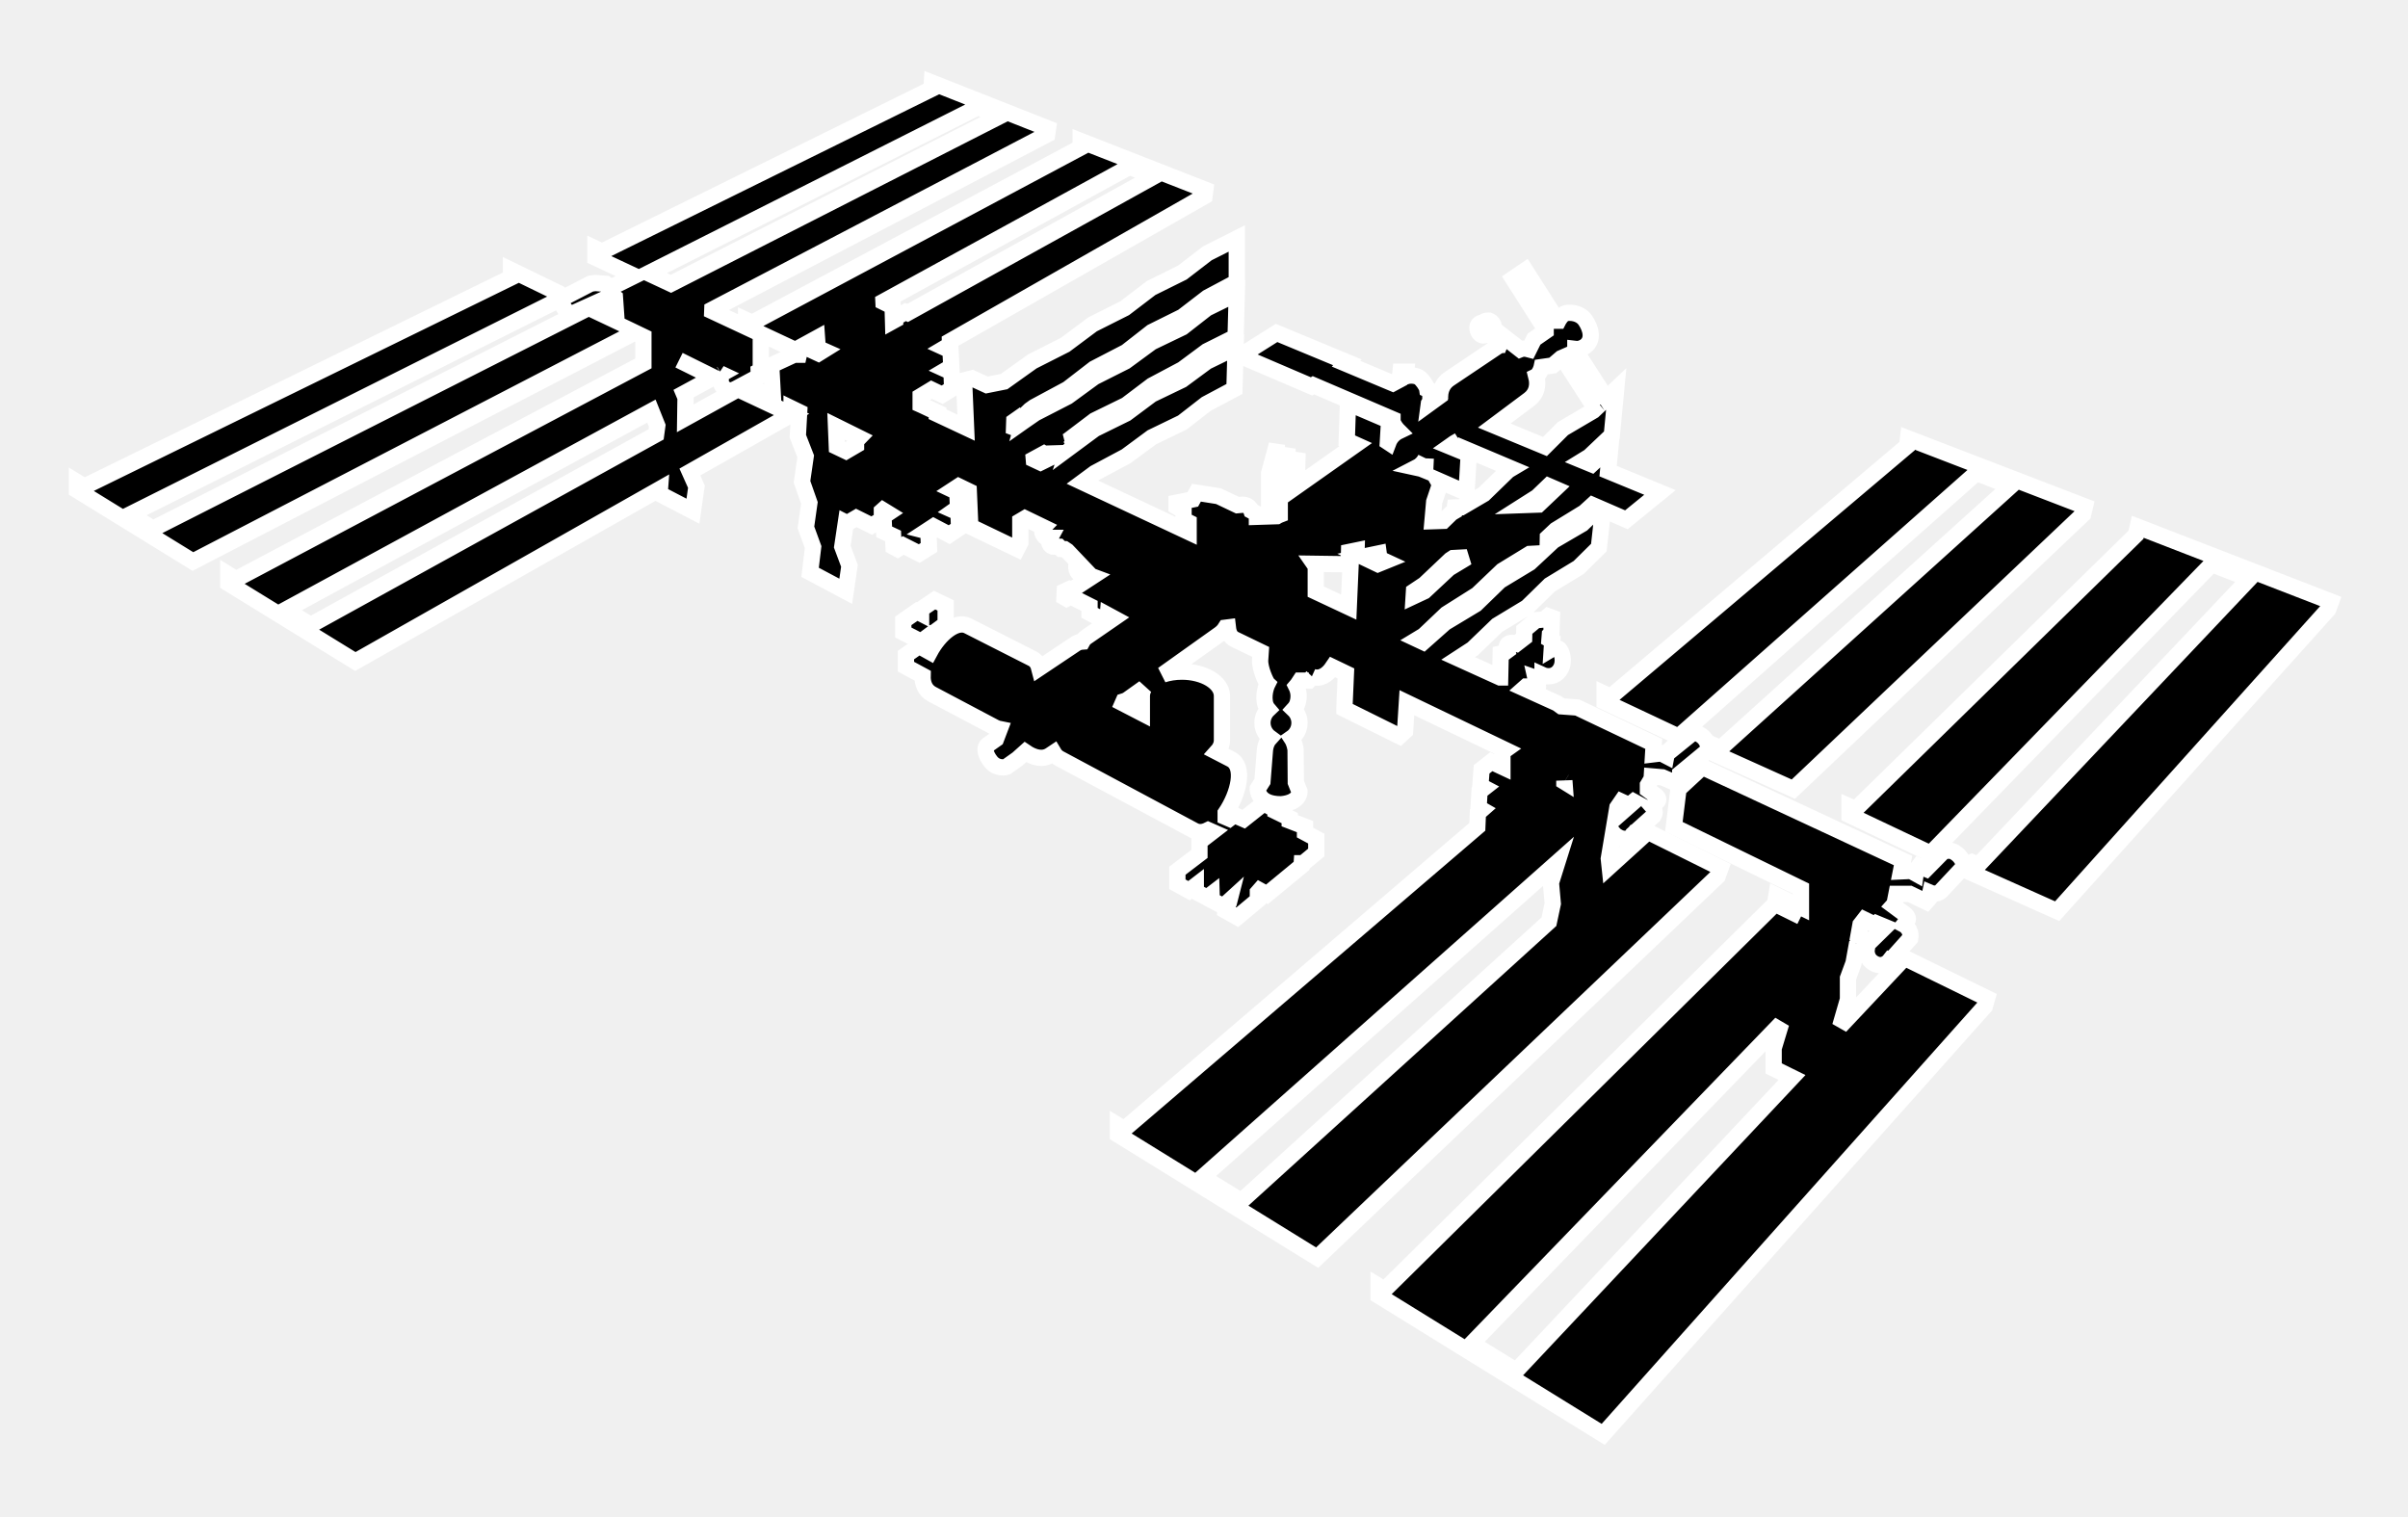
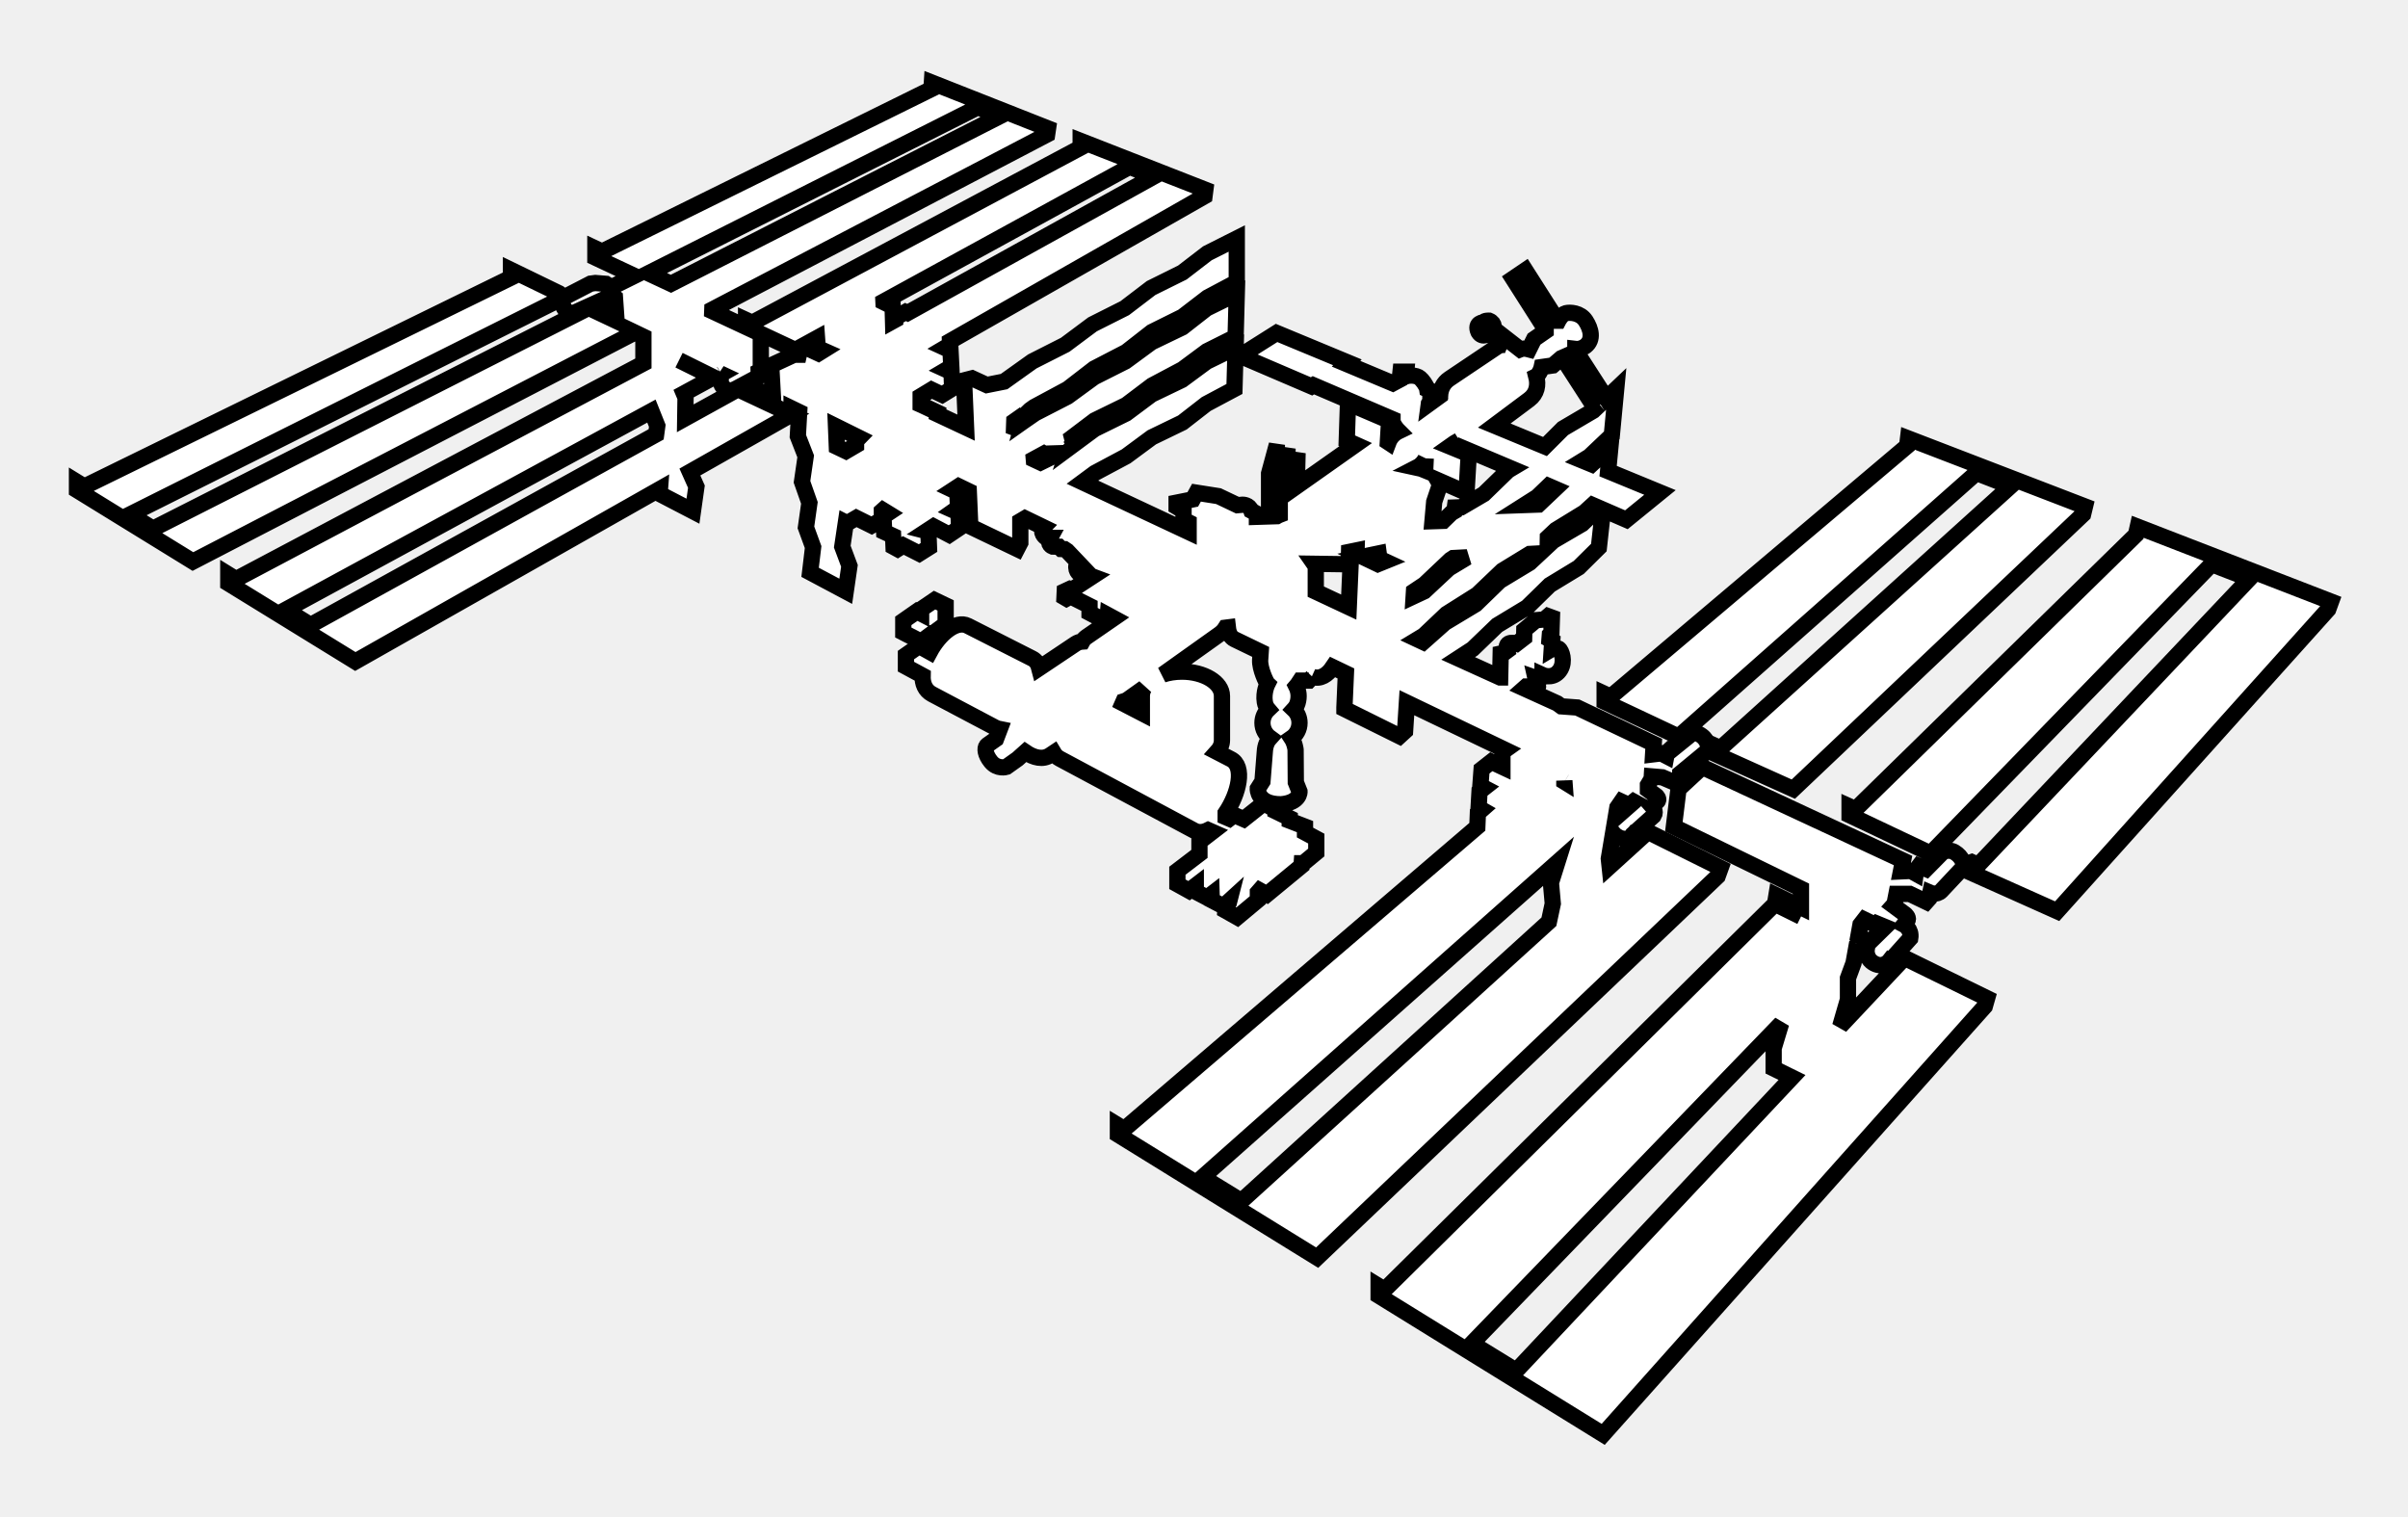
<svg xmlns="http://www.w3.org/2000/svg" version="1.1" id="svg6394" viewBox="0 0 1000 630" height="630" width="1000">
  <defs id="defs6396">
    <clipPath id="clipPath1384" clipPathUnits="userSpaceOnUse">
      <path id="path1386" d="m 0,0 1224,0 0,792 L 0,792 0,0 Z" />
    </clipPath>
  </defs>
  <g transform="translate(0,-422.3622)" id="layer1">
    <g id="g1380" transform="matrix(1.25,0,0,-1.25,-96.6155,1237.142)">
      <g clip-path="url(#clipPath1384)" id="g1382">
        <g transform="translate(-1.149729,-19.13495)" id="g8256">
          <g id="g1408" transform="matrix(5.404471,0,0,5.404471,735.6801,383.5717)">
-             <path d="m 0,0 -0.401,0.182 -0.491,-0.17 c 0,0 -0.043,0.469 -0.587,0.789 0,0 -0.299,0.182 -0.694,0 L -2.322,0.673 -2.568,1.083 14.347,18.495 16.663,17.597 0,0 Z m -5.727,-3.81 -1.11,-1.088 -0.342,0.491 -0.182,0.088 0.118,0.652 0.242,0.311 0.697,-0.34 0.081,0.091 0.496,-0.205 z m 0.799,-2.315 -3.561,-3.786 0.478,1.647 0,1.309 0.341,0.925 0.199,1.102 0.036,0.037 -0.027,0.013 0.603,-0.298 c 0,0 -0.099,-0.583 0.47,-0.882 0.569,-0.299 0.939,0.185 0.939,0.185 l 0.522,-0.252 z m -26.204,-23.285 19.015,19.674 -0.463,-1.531 0,-1.238 1.129,-0.556 -16.953,-18.028 -2.728,1.679 z M 9.803,20.793 9.693,20.299 -7.543,3.43 l -0.371,0.168 0,-0.532 5.432,-2.574 -0.726,-0.737 -0.438,0.182 -0.171,-0.224 -0.032,-0.235 -0.288,0.16 -0.618,-0.029 0.131,0.666 -12.339,5.749 -1.466,-1.359 -0.285,-2.312 7.814,-3.808 0,-0.718 0,-0.427 -1.509,0.733 -0.085,-0.52 1.594,-0.788 -1.594,0.788 -24.001,-23.722 -0.368,0.226 0,-0.589 5.366,-3.315 2.73,-1.687 5.709,-3.527 23.458,26.31 0.142,0.498 -5.579,2.732 0.854,0.954 c 0.1,0.584 -0.384,0.84 -0.384,0.84 l 0.227,0.284 c 0.072,0.157 -0.142,0.342 -0.142,0.342 l -0.747,0.553 0.078,0.087 0.123,0.626 0.816,0 1.014,-0.487 0.171,0.192 0.075,0.363 c 0,0 0.395,-0.171 0.672,0.117 l 1.281,1.367 5.848,-2.616 16.661,18.556 0.173,0.476 -11.88,4.6 z" style="fill:#000000;fill-opacity:1;fill-rule:nonzero;stroke:#FFFFFF" id="path1410" />
+             <path d="m 0,0 -0.401,0.182 -0.491,-0.17 c 0,0 -0.043,0.469 -0.587,0.789 0,0 -0.299,0.182 -0.694,0 L -2.322,0.673 -2.568,1.083 14.347,18.495 16.663,17.597 0,0 Z m -5.727,-3.81 -1.11,-1.088 -0.342,0.491 -0.182,0.088 0.118,0.652 0.242,0.311 0.697,-0.34 0.081,0.091 0.496,-0.205 z m 0.799,-2.315 -3.561,-3.786 0.478,1.647 0,1.309 0.341,0.925 0.199,1.102 0.036,0.037 -0.027,0.013 0.603,-0.298 c 0,0 -0.099,-0.583 0.47,-0.882 0.569,-0.299 0.939,0.185 0.939,0.185 l 0.522,-0.252 z m -26.204,-23.285 19.015,19.674 -0.463,-1.531 0,-1.238 1.129,-0.556 -16.953,-18.028 -2.728,1.679 z M 9.803,20.793 9.693,20.299 -7.543,3.43 l -0.371,0.168 0,-0.532 5.432,-2.574 -0.726,-0.737 -0.438,0.182 -0.171,-0.224 -0.032,-0.235 -0.288,0.16 -0.618,-0.029 0.131,0.666 -12.339,5.749 -1.466,-1.359 -0.285,-2.312 7.814,-3.808 0,-0.718 0,-0.427 -1.509,0.733 -0.085,-0.52 1.594,-0.788 -1.594,0.788 -24.001,-23.722 -0.368,0.226 0,-0.589 5.366,-3.315 2.73,-1.687 5.709,-3.527 23.458,26.31 0.142,0.498 -5.579,2.732 0.854,0.954 c 0.1,0.584 -0.384,0.84 -0.384,0.84 l 0.227,0.284 c 0.072,0.157 -0.142,0.342 -0.142,0.342 l -0.747,0.553 0.078,0.087 0.123,0.626 0.816,0 1.014,-0.487 0.171,0.192 0.075,0.363 c 0,0 0.395,-0.171 0.672,0.117 l 1.281,1.367 5.848,-2.616 16.661,18.556 0.173,0.476 -11.88,4.6 z" style="fill:#FFFFFF;fill-opacity:1;fill-rule:nonzero;stroke:#000000" id="path1410" />
          </g>
          <g id="g1412" transform="matrix(5.404471,0,0,5.404471,388.2256,460.5871)">
-             <path d="m 0,0 0.05,0 0.761,0.562 0,1.146 -0.683,0.327 -0.825,-0.562 0,-0.27 -0.264,0.135 -0.832,-0.58 0,-0.715 1.089,-0.562 L 0,0 Z" style="fill:#000000;fill-opacity:1;fill-rule:nonzero;stroke:#FFFFFF" id="path1414" />
+             <path d="m 0,0 0.05,0 0.761,0.562 0,1.146 -0.683,0.327 -0.825,-0.562 0,-0.27 -0.264,0.135 -0.832,-0.58 0,-0.715 1.089,-0.562 L 0,0 Z" style="fill:#FFFFFF;fill-opacity:1;fill-rule:nonzero;stroke:#000000" id="path1414" />
          </g>
          <g id="g1416" transform="matrix(5.404471,0,0,5.404471,613.2067,383.0562)">
-             <path d="M 0,0 -0.051,0.484 0.213,2.06 C 0.278,1.982 0.373,1.901 0.513,1.822 1.091,1.494 1.443,1.95 1.443,1.95 L 1.9,1.726 0,0 Z m -22.639,-20.563 -2.388,1.466 21.813,19.356 -0.395,-1.255 0.114,-1.281 -0.238,-1.114 -18.906,-17.172 z m 4.574,37.464 0,1.404 c 0,0.108 -0.037,0.212 -0.104,0.308 l 2.132,-0.03 0.019,0.759 0.46,0.095 -0.01,-0.344 -0.337,-0.094 -0.132,-3.049 -2.028,0.951 z m -10.691,-6.412 0,-1.057 -1.164,0.602 c 0.018,0.038 0.034,0.078 0.049,0.118 0.094,0.028 0.186,0.071 0.274,0.133 l 0.979,0.698 c -0.089,-0.155 -0.138,-0.321 -0.138,-0.494 m -7.771,16.936 c 0.041,-0.139 0.135,-0.239 0.135,-0.239 l 0.008,-0.059 -0.212,-0.147 -0.016,0.006 0.014,0.389 0.071,0.05 z m 0.473,-0.07 0.015,0.055 0.036,-0.019 -0.051,-0.036 z m 1.349,-1.973 0.715,0.022 c -0.01,-0.03 -0.016,-0.056 -0.021,-0.082 l -0.978,-0.482 -0.408,0.191 -0.001,0.011 0.651,0.354 c 0.023,-0.011 0.042,-0.014 0.042,-0.014 m 29.756,3.33 c 0.484,0.364 0.575,0.893 0.438,1.425 0.008,0.004 0.012,0.006 0.012,0.006 0.246,0.213 0.321,0.565 0.321,0.565 l 0.683,0.097 0.523,0.448 0.171,0.075 -0.032,-0.15 1.931,-2.989 0.263,0.18 -0.366,-0.347 -1.864,-1.096 -1.106,-1.105 -3.117,1.29 2.143,1.601 z m 3.261,-7.649 -1.779,-1.039 -0.341,-0.318 0.01,0.527 0.488,0.46 1.764,1.082 0.492,0.449 0.398,-0.173 -1.032,-0.988 z m -12.509,-1.812 0.039,-0.284 c 0,0 0.118,-0.096 0.342,-0.199 l -0.432,-0.175 -0.942,0.451 0.993,0.207 z m 2.892,5.845 -0.034,-0.732 c -0.159,0.067 -0.335,0.122 -0.524,0.162 0.243,0.124 0.439,0.325 0.558,0.57 m -0.723,-8.18 0.649,0.433 1.593,1.508 0.166,0.108 0.864,0.046 -1.129,-0.68 -1.509,-1.409 -0.653,-0.306 0.019,0.3 z m 8.675,6.305 -1.019,-0.966 -0.87,-0.031 0.793,0.504 0.694,0.667 0.402,-0.174 z m -6.184,2.816 0.277,0.158 -0.241,-0.165 0,-0.1 3.459,-1.461 -0.2,-0.119 -1.494,-1.451 -1.386,-0.812 -0.393,-0.014 -0.032,-0.234 -0.182,-0.107 -0.492,-0.479 -0.67,-0.022 0.106,1.195 0.166,0.494 0.154,0.456 c 0,0.131 -0.036,0.257 -0.103,0.375 l 1.622,-0.71 0.157,0.114 0.128,2.192 -1.172,0.481 0.296,0.209 z m 2.783,-8.475 -1.48,-1.437 -1.893,-1.139 -1.333,-1.184 -0.352,0.165 0.39,0.236 1.394,1.324 1.893,1.195 1.537,1.466 1.685,1.03 0.616,0.033 -0.621,-0.579 -1.836,-1.11 z m 3.97,-12.346 0,0.063 0.005,-0.066 -0.005,0.003 z M 1.473,3.992 1.486,3.985 0.419,3.046 0.381,3.064 l 0.094,0.565 0.25,0.363 0.476,-0.22 0.272,0.22 z m -47.798,22.173 0,-0.263 -0.619,-0.363 -0.562,0.268 -0.051,1.256 1.421,-0.703 -0.189,-0.195 z m -2.399,6.325 0.044,-0.611 0.334,-0.149 -0.292,-0.181 -0.979,0.452 0.893,0.489 z m 19.214,10.528 1.505,-0.59 -15.151,-8.395 -0.131,0.059 -0.633,-0.363 0,-0.119 -0.132,-0.073 -0.025,0.889 -0.562,0.278 -10e-4,0.024 15.13,8.29 z m -25.167,-12.704 0.068,-0.032 -0.02,-0.011 -0.048,0.043 z m -3.866,-3.217 -0.071,-0.528 -21.24,-11.724 -1.532,0.943 22.482,12.212 0.361,-0.903 z m -30.998,-6.328 -1.424,0.873 26.29,13.158 0.283,-0.139 c 0.142,-0.704 0.697,-0.647 0.697,-0.647 l 0.37,0.156 0.108,-0.054 -26.324,-13.347 z m 27.127,13.835 0,-0.17 0.569,-0.26 0.189,0.065 -0.021,0.653 0.302,0.26 0.228,-0.171 0.101,-1.445 -1.823,0.862 0.455,0.206 z m 23.58,12.075 1.372,-0.538 -20.242,-10.317 -1.384,0.647 20.254,10.208 z M 4.565,8.279 22.545,24.198 24.646,23.383 6.819,7.273 6.303,7.504 6.058,7.365 c 0,0 -0.011,0.502 -0.587,0.79 0,0 -0.278,0.107 -0.47,0 L 4.777,8.012 4.565,8.279 Z M 6.823,-0.085 1.87,2.377 2.71,3.131 C 2.881,3.402 2.624,3.693 2.624,3.693 L 2.966,4.042 C 3.051,4.17 2.881,4.334 2.881,4.334 l -0.527,0.385 0,0.291 0.228,0.384 0.009,0.149 0.649,-0.056 0.918,-0.395 0.181,0.149 0,0.48 1.665,1.377 0.096,0 5.192,-2.338 17.812,16.895 0.116,0.482 -10.877,4.185 -0.056,-0.473 -18.221,-15.406 -0.374,0.174 0,-0.49 L 4.606,7.813 3.816,7.173 3.71,7.194 3.528,7.024 3.485,6.799 3.176,6.959 2.671,6.898 2.71,7.543 l -4.697,2.234 -0.982,0.072 -0.256,0.185 -2.032,0.921 0.129,0.114 0.501,0 c 0,0 0.385,-0.182 0.15,0.149 l -0.086,0.385 0.278,-0.097 0.16,0.161 0,0.106 c 0,0 0.555,-0.256 0.971,0.182 0.417,0.437 0.278,1.121 0.096,1.366 -0.181,0.245 -0.501,0.053 -0.501,0.053 l 0.032,0.502 -0.171,0.096 0.021,0.267 0.096,0.085 0.032,0.982 -0.234,0.086 -0.235,-0.203 -0.513,-0.043 -0.715,-0.598 -0.01,-0.48 -0.47,-0.363 c 0,0 -0.758,0.256 -0.576,-0.437 l -0.16,-0.118 -0.235,-0.053 -0.032,-1.473 -0.001,0 -2.583,1.172 0.894,0.582 1.508,1.452 1.836,1.11 1.395,1.366 1.779,1.081 1.238,1.224 0.256,2.332 1.437,-0.624 2.064,1.679 -3.189,1.313 0.143,1.491 -1.155,-1.074 -0.548,0.225 0.408,0.251 1.381,1.31 0.27,2.846 -0.609,-0.579 -1.903,2.952 0,0.086 c 0.353,-0.043 0.63,0.181 0.63,0.181 0.502,0.395 0.331,1.057 0,1.558 -0.331,0.502 -0.961,0.523 -1.217,0.459 -0.256,-0.064 -0.459,-0.459 -0.459,-0.459 l -0.053,0 -1.975,3.096 -0.757,-0.513 2.006,-3.148 0,-0.075 -0.715,-0.496 -0.31,-0.625 C -5.223,31.87 -5.4,31.836 -5.503,31.794 l -1.479,1.152 -0.173,0.086 c 0,0 0.159,0.356 -0.254,0.526 0,0 -0.297,0.015 -0.326,-0.099 0,0 -0.585,-0.015 -0.328,-0.598 0.256,-0.441 0.683,-0.057 0.683,-0.057 l 1.024,-0.747 c -0.207,0.034 -0.403,0.005 -0.569,-0.106 l -2.932,-1.968 c -0.372,-0.25 -0.544,-0.627 -0.568,-1.044 l -0.684,-0.497 c 0.002,0.015 0.003,0.025 0.003,0.025 l 0.086,0.139 0,0.043 0.082,0.056 -0.082,0.035 0,0.517 -0.192,0.085 c -0.032,0.222 -0.331,0.596 -0.447,0.687 -0.103,0.093 -0.304,0.156 -0.535,0.156 -0.125,0 -0.24,-0.018 -0.336,-0.049 l 0.026,0.284 -0.352,0 -0.053,-0.49 -0.418,-0.224 -2.877,1.205 0.085,0.086 -4.355,1.807 -2.234,-1.409 4.383,-1.878 0.114,0.071 4.864,-2.085 0,-0.135 c 0.073,-0.267 0.285,-0.502 0.385,-0.601 -0.292,-0.139 -0.521,-0.386 -0.636,-0.691 l -0.036,0.024 0.077,1.31 -2.327,0.996 -0.206,-0.085 -0.071,-2.135 0.55,-0.248 -3.623,-2.556 0.05,2.04 -0.48,-1.771 0,-0.572 -0.203,-0.143 0.068,2.768 -0.48,-1.772 0,-2.304 c -0.062,-0.024 -0.121,-0.054 -0.178,-0.088 l -0.407,-0.013 0.334,1.368 0.074,3.042 -0.48,-1.772 0,-2.64 -0.747,-0.024 0,0.188 -0.342,0.185 c -0.128,0.384 -0.54,0.37 -0.54,0.37 l -0.314,-0.028 -1.167,0.555 -1.352,0.213 -0.227,-0.412 -0.996,-0.2 0,-0.256 0.427,-0.256 0,-0.541 0.313,-0.156 0,-0.594 -5.665,2.657 -0.862,0.404 0.763,0.564 1.921,1.025 1.58,1.167 1.878,0.91 1.466,1.139 1.736,0.925 0.071,2.547 -1.778,-0.868 -1.523,-1.124 -1.865,-0.897 -1.565,-1.167 -1.936,-0.953 -1.617,-1.196 c 0.084,0.259 -0.094,0.438 -0.094,0.438 l -0.01,0 0.085,0.046 1.636,1.238 1.95,0.954 1.58,1.195 1.878,0.997 1.495,1.11 1.764,0.882 0.072,2.661 -1.85,-0.91 -1.495,-1.167 -1.893,-0.911 -1.608,-1.181 -1.921,-0.968 -1.637,-1.196 -1.992,-1.024 -0.433,-0.3 c -10e-4,0.009 -10e-4,0.015 -10e-4,0.015 l -0.128,0.064 0,0.182 0.252,0.242 0.253,0.181 2.064,1.11 1.622,1.252 1.978,1.025 1.566,1.224 1.892,0.939 1.537,1.181 1.794,0.954 0,2.676 -1.808,-0.911 -1.537,-1.182 -1.921,-0.953 -1.622,-1.238 -1.979,-0.996 -1.679,-1.253 -2.021,-1.024 -1.736,-1.239 -1.067,-0.213 -0.897,0.413 -0.498,-0.128 0.124,-2.904 -1.761,0.826 0.014,0.099 -0.967,0.456 -0.079,0.035 0,0.513 0.669,0.405 0.655,-0.313 0.612,0.377 -0.036,1.011 -0.327,0.149 0.313,0.185 -0.05,1.004 -0.341,0.156 0.313,0.185 -0.006,0.221 15.649,8.918 0.051,0.396 -7.664,3 0,-0.407 -20.193,-10.771 -0.375,0.173 0,-0.427 3.646,-1.708 -0.693,0 -1.409,-0.654 0.107,-1.967 -1.715,0.828 0.797,0.427 c 0.036,0.123 0.049,0.234 0.045,0.334 l 0.126,0.065 0,2.248 -2.984,1.395 0.004,0.101 20.583,10.765 0.054,0.366 -7.14,2.818 -0.025,-0.392 -20.25,-9.994 -0.411,0.193 0,-0.564 2.397,-1.123 -1.422,-0.704 -0.324,0.213 -0.651,0.053 -0.292,-0.039 -1.622,-0.839 -0.313,0.242 -2.96,1.437 0,-0.47 -26.228,-12.843 -0.451,0.277 0,-0.498 2.8,-1.725 1.424,-0.876 2.903,-1.788 26.81,13.895 0,0.351 0.882,-0.423 0,-1.644 -25.042,-13.264 -0.476,0.294 0,-0.547 3.058,-1.882 1.535,-0.945 3.218,-1.981 18.725,10.606 -0.022,-0.299 2.05,-1.067 0.213,1.508 -0.402,0.9 6.251,3.541 -3.296,1.551 -3.241,-1.79 0.019,1.277 -0.105,0.249 1.829,0.994 -2.124,1.053 2.563,-1.271 c 0.015,-0.569 0.655,-0.612 0.655,-0.612 l 0.313,0.142 3.387,-1.593 0,0.373 0.468,-0.227 -0.083,-1.484 0.483,-1.238 -0.227,-1.566 0.455,-1.295 -0.213,-1.509 0.441,-1.209 -0.185,-1.551 2.192,-1.167 0.227,1.565 -0.441,1.181 0.221,1.478 0.078,-0.04 0.562,0.327 0.946,-0.47 0.627,0.363 0,0.527 0.064,0.057 0.313,-0.192 -0.278,-0.185 0.043,-0.954 0.548,-0.256 0.028,-0.669 0.249,-0.135 0.349,0.22 0.982,-0.498 0.598,0.377 -0.036,0.975 -0.114,0.029 0.434,0.284 0.961,-0.505 0.605,0.406 -0.036,0.953 -0.27,0.121 0.242,0.171 -0.043,0.968 -0.27,0.128 0.349,0.228 0.625,-0.302 0.093,-2.168 2.875,-1.38 0.199,0.384 0,1.324 0.29,0.172 1.034,-0.5 0.095,-0.046 -0.056,-0.057 c -0.118,-0.395 0.245,-0.597 0.245,-0.597 l 0.224,0 c -0.213,-0.395 0.15,-0.534 0.15,-0.534 l 0.395,-0.011 0.139,-0.139 0.202,-0.01 0.16,-0.107 0.812,-0.854 -0.235,-0.011 c -0.086,-0.448 0.267,-0.587 0.267,-0.587 l 0.512,-0.021 c 0.066,-0.045 0.131,-0.077 0.193,-0.1 l -1.232,-0.804 -0.142,0.043 -0.32,-0.149 -0.017,-0.373 0.13,-0.076 0.249,0.135 1.16,-0.583 0,-0.427 0.861,-0.455 0.249,0.142 0.015,0.178 0.361,-0.195 -1.678,-1.157 c -0.107,-0.074 -0.19,-0.168 -0.25,-0.278 -0.148,-0.01 -0.289,-0.054 -0.418,-0.14 l -2.23,-1.492 c -0.067,0.265 -0.203,0.472 -0.424,0.584 l -3.966,2.013 c -0.729,0.375 -1.759,-0.523 -2.339,-1.603 l -0.662,0.368 -0.804,-0.562 0,-0.712 1.024,-0.553 c -0.014,-0.488 0.151,-0.906 0.576,-1.136 l 3.861,-2.042 c 0.101,-0.053 0.204,-0.089 0.306,-0.109 l -0.231,-0.607 -0.534,-0.377 c -0.015,-0.011 -0.029,-0.026 -0.042,-0.042 -0.119,-0.153 -0.098,-0.532 0.263,-0.976 0.398,-0.491 0.953,-0.32 0.953,-0.32 l 0.69,0.491 0.471,0.421 c 0.526,-0.361 1.088,-0.491 1.539,-0.188 l 0.207,0.138 c 0.086,-0.146 0.205,-0.267 0.364,-0.352 l 8.266,-4.425 c 0.27,-0.145 0.567,-0.116 0.863,0.031 l 0.252,-0.111 -0.786,-0.605 0,-0.748 -1.356,-1.035 0,-0.832 0.715,-0.395 0.417,0.32 0,-0.384 0.693,-0.363 0.278,0.213 0.011,-0.373 0.715,-0.374 0.363,0.331 -0.022,-0.086 -0.213,-0.277 -0.011,-0.224 0.737,-0.416 1.265,1.056 0,0.47 0.112,0.128 0.448,-0.246 2.124,1.751 0.011,0.16 0.096,0 0.8,0.662 0,0.854 -0.694,0.373 0,0.363 -0.939,0.363 0,0.16 -0.875,0.427 0,0.086 -0.715,0.405 -1.238,-0.982 -0.587,0.256 -0.295,-0.226 -0.228,0.098 0,0.247 c 0.798,1.18 1.212,2.887 0.306,3.322 l -0.013,0.007 -0.827,0.427 c 0.195,0.214 0.306,0.46 0.306,0.722 l 0,2.722 c 0,0.825 -1.102,1.494 -2.462,1.494 -0.424,0 -0.823,-0.065 -1.172,-0.18 l 3.488,2.485 c 0.151,0.108 0.267,0.232 0.352,0.367 0.055,0.001 0.108,0.006 0.161,0.016 0.037,-0.323 0.163,-0.581 0.405,-0.698 l 1.608,-0.777 c -0.013,-0.183 -0.025,-0.36 -0.032,-0.501 -0.028,-0.541 0.377,-1.381 0.452,-1.452 0,0 -0.263,-0.515 -0.166,-1.126 0.031,-0.188 0.107,-0.34 0.21,-0.46 -0.218,-0.207 -0.354,-0.499 -0.354,-0.823 0,-0.379 0.186,-0.713 0.47,-0.92 -0.166,-0.181 -0.304,-0.45 -0.326,-0.855 L -21.342,5.237 -21.63,4.782 c 0,0 -0.053,-0.954 1.427,-0.954 1.181,0.1 1.138,0.783 1.138,0.783 l -0.227,0.569 -0.014,2.007 c 0,0 -0.043,0.398 -0.25,0.711 0.297,0.205 0.491,0.548 0.491,0.936 0,0.324 -0.136,0.616 -0.353,0.823 0.108,0.117 0.193,0.252 0.234,0.391 0.119,0.398 0.062,0.754 -0.08,1.039 0,0 0.117,0.135 0.249,0.345 l 0.523,0 0.221,0.233 -0.002,0.001 c 0.488,-0.178 0.933,0.114 1.254,0.594 l 0.806,-0.387 -0.091,-2.096 0,-0.085 3.387,-1.679 0.342,0.313 0.111,1.747 6.048,-2.903 -0.175,-0.125 0,-0.918 -0.683,0.32 L -7.871,5.978 -7.946,4.964 -7.708,4.839 -7.999,4.611 -8.056,3.615 -7.857,3.501 -8.099,3.288 -8.134,2.444 l -21.705,-18.586 -0.389,0.238 0,-0.571 4.808,-2.971 2.387,-1.475 5.052,-3.121 24.619,23.444 0.185,0.513 z" style="fill:#000000;fill-opacity:1;fill-rule:nonzero;stroke:#FFFFFF" id="path1418" />
+             <path d="M 0,0 -0.051,0.484 0.213,2.06 C 0.278,1.982 0.373,1.901 0.513,1.822 1.091,1.494 1.443,1.95 1.443,1.95 L 1.9,1.726 0,0 Z m -22.639,-20.563 -2.388,1.466 21.813,19.356 -0.395,-1.255 0.114,-1.281 -0.238,-1.114 -18.906,-17.172 z m 4.574,37.464 0,1.404 c 0,0.108 -0.037,0.212 -0.104,0.308 l 2.132,-0.03 0.019,0.759 0.46,0.095 -0.01,-0.344 -0.337,-0.094 -0.132,-3.049 -2.028,0.951 z m -10.691,-6.412 0,-1.057 -1.164,0.602 c 0.018,0.038 0.034,0.078 0.049,0.118 0.094,0.028 0.186,0.071 0.274,0.133 l 0.979,0.698 c -0.089,-0.155 -0.138,-0.321 -0.138,-0.494 m -7.771,16.936 c 0.041,-0.139 0.135,-0.239 0.135,-0.239 l 0.008,-0.059 -0.212,-0.147 -0.016,0.006 0.014,0.389 0.071,0.05 z m 0.473,-0.07 0.015,0.055 0.036,-0.019 -0.051,-0.036 z m 1.349,-1.973 0.715,0.022 c -0.01,-0.03 -0.016,-0.056 -0.021,-0.082 l -0.978,-0.482 -0.408,0.191 -0.001,0.011 0.651,0.354 c 0.023,-0.011 0.042,-0.014 0.042,-0.014 m 29.756,3.33 c 0.484,0.364 0.575,0.893 0.438,1.425 0.008,0.004 0.012,0.006 0.012,0.006 0.246,0.213 0.321,0.565 0.321,0.565 l 0.683,0.097 0.523,0.448 0.171,0.075 -0.032,-0.15 1.931,-2.989 0.263,0.18 -0.366,-0.347 -1.864,-1.096 -1.106,-1.105 -3.117,1.29 2.143,1.601 z m 3.261,-7.649 -1.779,-1.039 -0.341,-0.318 0.01,0.527 0.488,0.46 1.764,1.082 0.492,0.449 0.398,-0.173 -1.032,-0.988 z m -12.509,-1.812 0.039,-0.284 c 0,0 0.118,-0.096 0.342,-0.199 l -0.432,-0.175 -0.942,0.451 0.993,0.207 z m 2.892,5.845 -0.034,-0.732 c -0.159,0.067 -0.335,0.122 -0.524,0.162 0.243,0.124 0.439,0.325 0.558,0.57 m -0.723,-8.18 0.649,0.433 1.593,1.508 0.166,0.108 0.864,0.046 -1.129,-0.68 -1.509,-1.409 -0.653,-0.306 0.019,0.3 z m 8.675,6.305 -1.019,-0.966 -0.87,-0.031 0.793,0.504 0.694,0.667 0.402,-0.174 z m -6.184,2.816 0.277,0.158 -0.241,-0.165 0,-0.1 3.459,-1.461 -0.2,-0.119 -1.494,-1.451 -1.386,-0.812 -0.393,-0.014 -0.032,-0.234 -0.182,-0.107 -0.492,-0.479 -0.67,-0.022 0.106,1.195 0.166,0.494 0.154,0.456 c 0,0.131 -0.036,0.257 -0.103,0.375 l 1.622,-0.71 0.157,0.114 0.128,2.192 -1.172,0.481 0.296,0.209 z m 2.783,-8.475 -1.48,-1.437 -1.893,-1.139 -1.333,-1.184 -0.352,0.165 0.39,0.236 1.394,1.324 1.893,1.195 1.537,1.466 1.685,1.03 0.616,0.033 -0.621,-0.579 -1.836,-1.11 z m 3.97,-12.346 0,0.063 0.005,-0.066 -0.005,0.003 z M 1.473,3.992 1.486,3.985 0.419,3.046 0.381,3.064 l 0.094,0.565 0.25,0.363 0.476,-0.22 0.272,0.22 z m -47.798,22.173 0,-0.263 -0.619,-0.363 -0.562,0.268 -0.051,1.256 1.421,-0.703 -0.189,-0.195 z m -2.399,6.325 0.044,-0.611 0.334,-0.149 -0.292,-0.181 -0.979,0.452 0.893,0.489 z m 19.214,10.528 1.505,-0.59 -15.151,-8.395 -0.131,0.059 -0.633,-0.363 0,-0.119 -0.132,-0.073 -0.025,0.889 -0.562,0.278 -10e-4,0.024 15.13,8.29 z m -25.167,-12.704 0.068,-0.032 -0.02,-0.011 -0.048,0.043 z m -3.866,-3.217 -0.071,-0.528 -21.24,-11.724 -1.532,0.943 22.482,12.212 0.361,-0.903 z m -30.998,-6.328 -1.424,0.873 26.29,13.158 0.283,-0.139 c 0.142,-0.704 0.697,-0.647 0.697,-0.647 l 0.37,0.156 0.108,-0.054 -26.324,-13.347 z m 27.127,13.835 0,-0.17 0.569,-0.26 0.189,0.065 -0.021,0.653 0.302,0.26 0.228,-0.171 0.101,-1.445 -1.823,0.862 0.455,0.206 z m 23.58,12.075 1.372,-0.538 -20.242,-10.317 -1.384,0.647 20.254,10.208 z M 4.565,8.279 22.545,24.198 24.646,23.383 6.819,7.273 6.303,7.504 6.058,7.365 c 0,0 -0.011,0.502 -0.587,0.79 0,0 -0.278,0.107 -0.47,0 L 4.777,8.012 4.565,8.279 Z M 6.823,-0.085 1.87,2.377 2.71,3.131 C 2.881,3.402 2.624,3.693 2.624,3.693 L 2.966,4.042 C 3.051,4.17 2.881,4.334 2.881,4.334 l -0.527,0.385 0,0.291 0.228,0.384 0.009,0.149 0.649,-0.056 0.918,-0.395 0.181,0.149 0,0.48 1.665,1.377 0.096,0 5.192,-2.338 17.812,16.895 0.116,0.482 -10.877,4.185 -0.056,-0.473 -18.221,-15.406 -0.374,0.174 0,-0.49 L 4.606,7.813 3.816,7.173 3.71,7.194 3.528,7.024 3.485,6.799 3.176,6.959 2.671,6.898 2.71,7.543 l -4.697,2.234 -0.982,0.072 -0.256,0.185 -2.032,0.921 0.129,0.114 0.501,0 c 0,0 0.385,-0.182 0.15,0.149 l -0.086,0.385 0.278,-0.097 0.16,0.161 0,0.106 c 0,0 0.555,-0.256 0.971,0.182 0.417,0.437 0.278,1.121 0.096,1.366 -0.181,0.245 -0.501,0.053 -0.501,0.053 l 0.032,0.502 -0.171,0.096 0.021,0.267 0.096,0.085 0.032,0.982 -0.234,0.086 -0.235,-0.203 -0.513,-0.043 -0.715,-0.598 -0.01,-0.48 -0.47,-0.363 c 0,0 -0.758,0.256 -0.576,-0.437 l -0.16,-0.118 -0.235,-0.053 -0.032,-1.473 -0.001,0 -2.583,1.172 0.894,0.582 1.508,1.452 1.836,1.11 1.395,1.366 1.779,1.081 1.238,1.224 0.256,2.332 1.437,-0.624 2.064,1.679 -3.189,1.313 0.143,1.491 -1.155,-1.074 -0.548,0.225 0.408,0.251 1.381,1.31 0.27,2.846 -0.609,-0.579 -1.903,2.952 0,0.086 c 0.353,-0.043 0.63,0.181 0.63,0.181 0.502,0.395 0.331,1.057 0,1.558 -0.331,0.502 -0.961,0.523 -1.217,0.459 -0.256,-0.064 -0.459,-0.459 -0.459,-0.459 l -0.053,0 -1.975,3.096 -0.757,-0.513 2.006,-3.148 0,-0.075 -0.715,-0.496 -0.31,-0.625 C -5.223,31.87 -5.4,31.836 -5.503,31.794 l -1.479,1.152 -0.173,0.086 c 0,0 0.159,0.356 -0.254,0.526 0,0 -0.297,0.015 -0.326,-0.099 0,0 -0.585,-0.015 -0.328,-0.598 0.256,-0.441 0.683,-0.057 0.683,-0.057 l 1.024,-0.747 c -0.207,0.034 -0.403,0.005 -0.569,-0.106 l -2.932,-1.968 c -0.372,-0.25 -0.544,-0.627 -0.568,-1.044 l -0.684,-0.497 c 0.002,0.015 0.003,0.025 0.003,0.025 l 0.086,0.139 0,0.043 0.082,0.056 -0.082,0.035 0,0.517 -0.192,0.085 c -0.032,0.222 -0.331,0.596 -0.447,0.687 -0.103,0.093 -0.304,0.156 -0.535,0.156 -0.125,0 -0.24,-0.018 -0.336,-0.049 l 0.026,0.284 -0.352,0 -0.053,-0.49 -0.418,-0.224 -2.877,1.205 0.085,0.086 -4.355,1.807 -2.234,-1.409 4.383,-1.878 0.114,0.071 4.864,-2.085 0,-0.135 c 0.073,-0.267 0.285,-0.502 0.385,-0.601 -0.292,-0.139 -0.521,-0.386 -0.636,-0.691 l -0.036,0.024 0.077,1.31 -2.327,0.996 -0.206,-0.085 -0.071,-2.135 0.55,-0.248 -3.623,-2.556 0.05,2.04 -0.48,-1.771 0,-0.572 -0.203,-0.143 0.068,2.768 -0.48,-1.772 0,-2.304 c -0.062,-0.024 -0.121,-0.054 -0.178,-0.088 l -0.407,-0.013 0.334,1.368 0.074,3.042 -0.48,-1.772 0,-2.64 -0.747,-0.024 0,0.188 -0.342,0.185 c -0.128,0.384 -0.54,0.37 -0.54,0.37 l -0.314,-0.028 -1.167,0.555 -1.352,0.213 -0.227,-0.412 -0.996,-0.2 0,-0.256 0.427,-0.256 0,-0.541 0.313,-0.156 0,-0.594 -5.665,2.657 -0.862,0.404 0.763,0.564 1.921,1.025 1.58,1.167 1.878,0.91 1.466,1.139 1.736,0.925 0.071,2.547 -1.778,-0.868 -1.523,-1.124 -1.865,-0.897 -1.565,-1.167 -1.936,-0.953 -1.617,-1.196 c 0.084,0.259 -0.094,0.438 -0.094,0.438 l -0.01,0 0.085,0.046 1.636,1.238 1.95,0.954 1.58,1.195 1.878,0.997 1.495,1.11 1.764,0.882 0.072,2.661 -1.85,-0.91 -1.495,-1.167 -1.893,-0.911 -1.608,-1.181 -1.921,-0.968 -1.637,-1.196 -1.992,-1.024 -0.433,-0.3 c -10e-4,0.009 -10e-4,0.015 -10e-4,0.015 l -0.128,0.064 0,0.182 0.252,0.242 0.253,0.181 2.064,1.11 1.622,1.252 1.978,1.025 1.566,1.224 1.892,0.939 1.537,1.181 1.794,0.954 0,2.676 -1.808,-0.911 -1.537,-1.182 -1.921,-0.953 -1.622,-1.238 -1.979,-0.996 -1.679,-1.253 -2.021,-1.024 -1.736,-1.239 -1.067,-0.213 -0.897,0.413 -0.498,-0.128 0.124,-2.904 -1.761,0.826 0.014,0.099 -0.967,0.456 -0.079,0.035 0,0.513 0.669,0.405 0.655,-0.313 0.612,0.377 -0.036,1.011 -0.327,0.149 0.313,0.185 -0.05,1.004 -0.341,0.156 0.313,0.185 -0.006,0.221 15.649,8.918 0.051,0.396 -7.664,3 0,-0.407 -20.193,-10.771 -0.375,0.173 0,-0.427 3.646,-1.708 -0.693,0 -1.409,-0.654 0.107,-1.967 -1.715,0.828 0.797,0.427 c 0.036,0.123 0.049,0.234 0.045,0.334 l 0.126,0.065 0,2.248 -2.984,1.395 0.004,0.101 20.583,10.765 0.054,0.366 -7.14,2.818 -0.025,-0.392 -20.25,-9.994 -0.411,0.193 0,-0.564 2.397,-1.123 -1.422,-0.704 -0.324,0.213 -0.651,0.053 -0.292,-0.039 -1.622,-0.839 -0.313,0.242 -2.96,1.437 0,-0.47 -26.228,-12.843 -0.451,0.277 0,-0.498 2.8,-1.725 1.424,-0.876 2.903,-1.788 26.81,13.895 0,0.351 0.882,-0.423 0,-1.644 -25.042,-13.264 -0.476,0.294 0,-0.547 3.058,-1.882 1.535,-0.945 3.218,-1.981 18.725,10.606 -0.022,-0.299 2.05,-1.067 0.213,1.508 -0.402,0.9 6.251,3.541 -3.296,1.551 -3.241,-1.79 0.019,1.277 -0.105,0.249 1.829,0.994 -2.124,1.053 2.563,-1.271 c 0.015,-0.569 0.655,-0.612 0.655,-0.612 l 0.313,0.142 3.387,-1.593 0,0.373 0.468,-0.227 -0.083,-1.484 0.483,-1.238 -0.227,-1.566 0.455,-1.295 -0.213,-1.509 0.441,-1.209 -0.185,-1.551 2.192,-1.167 0.227,1.565 -0.441,1.181 0.221,1.478 0.078,-0.04 0.562,0.327 0.946,-0.47 0.627,0.363 0,0.527 0.064,0.057 0.313,-0.192 -0.278,-0.185 0.043,-0.954 0.548,-0.256 0.028,-0.669 0.249,-0.135 0.349,0.22 0.982,-0.498 0.598,0.377 -0.036,0.975 -0.114,0.029 0.434,0.284 0.961,-0.505 0.605,0.406 -0.036,0.953 -0.27,0.121 0.242,0.171 -0.043,0.968 -0.27,0.128 0.349,0.228 0.625,-0.302 0.093,-2.168 2.875,-1.38 0.199,0.384 0,1.324 0.29,0.172 1.034,-0.5 0.095,-0.046 -0.056,-0.057 c -0.118,-0.395 0.245,-0.597 0.245,-0.597 l 0.224,0 c -0.213,-0.395 0.15,-0.534 0.15,-0.534 l 0.395,-0.011 0.139,-0.139 0.202,-0.01 0.16,-0.107 0.812,-0.854 -0.235,-0.011 c -0.086,-0.448 0.267,-0.587 0.267,-0.587 l 0.512,-0.021 c 0.066,-0.045 0.131,-0.077 0.193,-0.1 l -1.232,-0.804 -0.142,0.043 -0.32,-0.149 -0.017,-0.373 0.13,-0.076 0.249,0.135 1.16,-0.583 0,-0.427 0.861,-0.455 0.249,0.142 0.015,0.178 0.361,-0.195 -1.678,-1.157 c -0.107,-0.074 -0.19,-0.168 -0.25,-0.278 -0.148,-0.01 -0.289,-0.054 -0.418,-0.14 l -2.23,-1.492 c -0.067,0.265 -0.203,0.472 -0.424,0.584 l -3.966,2.013 c -0.729,0.375 -1.759,-0.523 -2.339,-1.603 l -0.662,0.368 -0.804,-0.562 0,-0.712 1.024,-0.553 c -0.014,-0.488 0.151,-0.906 0.576,-1.136 l 3.861,-2.042 c 0.101,-0.053 0.204,-0.089 0.306,-0.109 l -0.231,-0.607 -0.534,-0.377 c -0.015,-0.011 -0.029,-0.026 -0.042,-0.042 -0.119,-0.153 -0.098,-0.532 0.263,-0.976 0.398,-0.491 0.953,-0.32 0.953,-0.32 l 0.69,0.491 0.471,0.421 c 0.526,-0.361 1.088,-0.491 1.539,-0.188 l 0.207,0.138 c 0.086,-0.146 0.205,-0.267 0.364,-0.352 l 8.266,-4.425 c 0.27,-0.145 0.567,-0.116 0.863,0.031 l 0.252,-0.111 -0.786,-0.605 0,-0.748 -1.356,-1.035 0,-0.832 0.715,-0.395 0.417,0.32 0,-0.384 0.693,-0.363 0.278,0.213 0.011,-0.373 0.715,-0.374 0.363,0.331 -0.022,-0.086 -0.213,-0.277 -0.011,-0.224 0.737,-0.416 1.265,1.056 0,0.47 0.112,0.128 0.448,-0.246 2.124,1.751 0.011,0.16 0.096,0 0.8,0.662 0,0.854 -0.694,0.373 0,0.363 -0.939,0.363 0,0.16 -0.875,0.427 0,0.086 -0.715,0.405 -1.238,-0.982 -0.587,0.256 -0.295,-0.226 -0.228,0.098 0,0.247 c 0.798,1.18 1.212,2.887 0.306,3.322 l -0.013,0.007 -0.827,0.427 c 0.195,0.214 0.306,0.46 0.306,0.722 l 0,2.722 c 0,0.825 -1.102,1.494 -2.462,1.494 -0.424,0 -0.823,-0.065 -1.172,-0.18 l 3.488,2.485 c 0.151,0.108 0.267,0.232 0.352,0.367 0.055,0.001 0.108,0.006 0.161,0.016 0.037,-0.323 0.163,-0.581 0.405,-0.698 l 1.608,-0.777 c -0.013,-0.183 -0.025,-0.36 -0.032,-0.501 -0.028,-0.541 0.377,-1.381 0.452,-1.452 0,0 -0.263,-0.515 -0.166,-1.126 0.031,-0.188 0.107,-0.34 0.21,-0.46 -0.218,-0.207 -0.354,-0.499 -0.354,-0.823 0,-0.379 0.186,-0.713 0.47,-0.92 -0.166,-0.181 -0.304,-0.45 -0.326,-0.855 L -21.342,5.237 -21.63,4.782 c 0,0 -0.053,-0.954 1.427,-0.954 1.181,0.1 1.138,0.783 1.138,0.783 l -0.227,0.569 -0.014,2.007 c 0,0 -0.043,0.398 -0.25,0.711 0.297,0.205 0.491,0.548 0.491,0.936 0,0.324 -0.136,0.616 -0.353,0.823 0.108,0.117 0.193,0.252 0.234,0.391 0.119,0.398 0.062,0.754 -0.08,1.039 0,0 0.117,0.135 0.249,0.345 l 0.523,0 0.221,0.233 -0.002,0.001 c 0.488,-0.178 0.933,0.114 1.254,0.594 l 0.806,-0.387 -0.091,-2.096 0,-0.085 3.387,-1.679 0.342,0.313 0.111,1.747 6.048,-2.903 -0.175,-0.125 0,-0.918 -0.683,0.32 L -7.871,5.978 -7.946,4.964 -7.708,4.839 -7.999,4.611 -8.056,3.615 -7.857,3.501 -8.099,3.288 -8.134,2.444 l -21.705,-18.586 -0.389,0.238 0,-0.571 4.808,-2.971 2.387,-1.475 5.052,-3.121 24.619,23.444 0.185,0.513 z" style="fill:#FFFFFF;fill-opacity:1;fill-rule:nonzero;stroke:#000000" id="path1418" />
          </g>
        </g>
      </g>
    </g>
  </g>
</svg>
